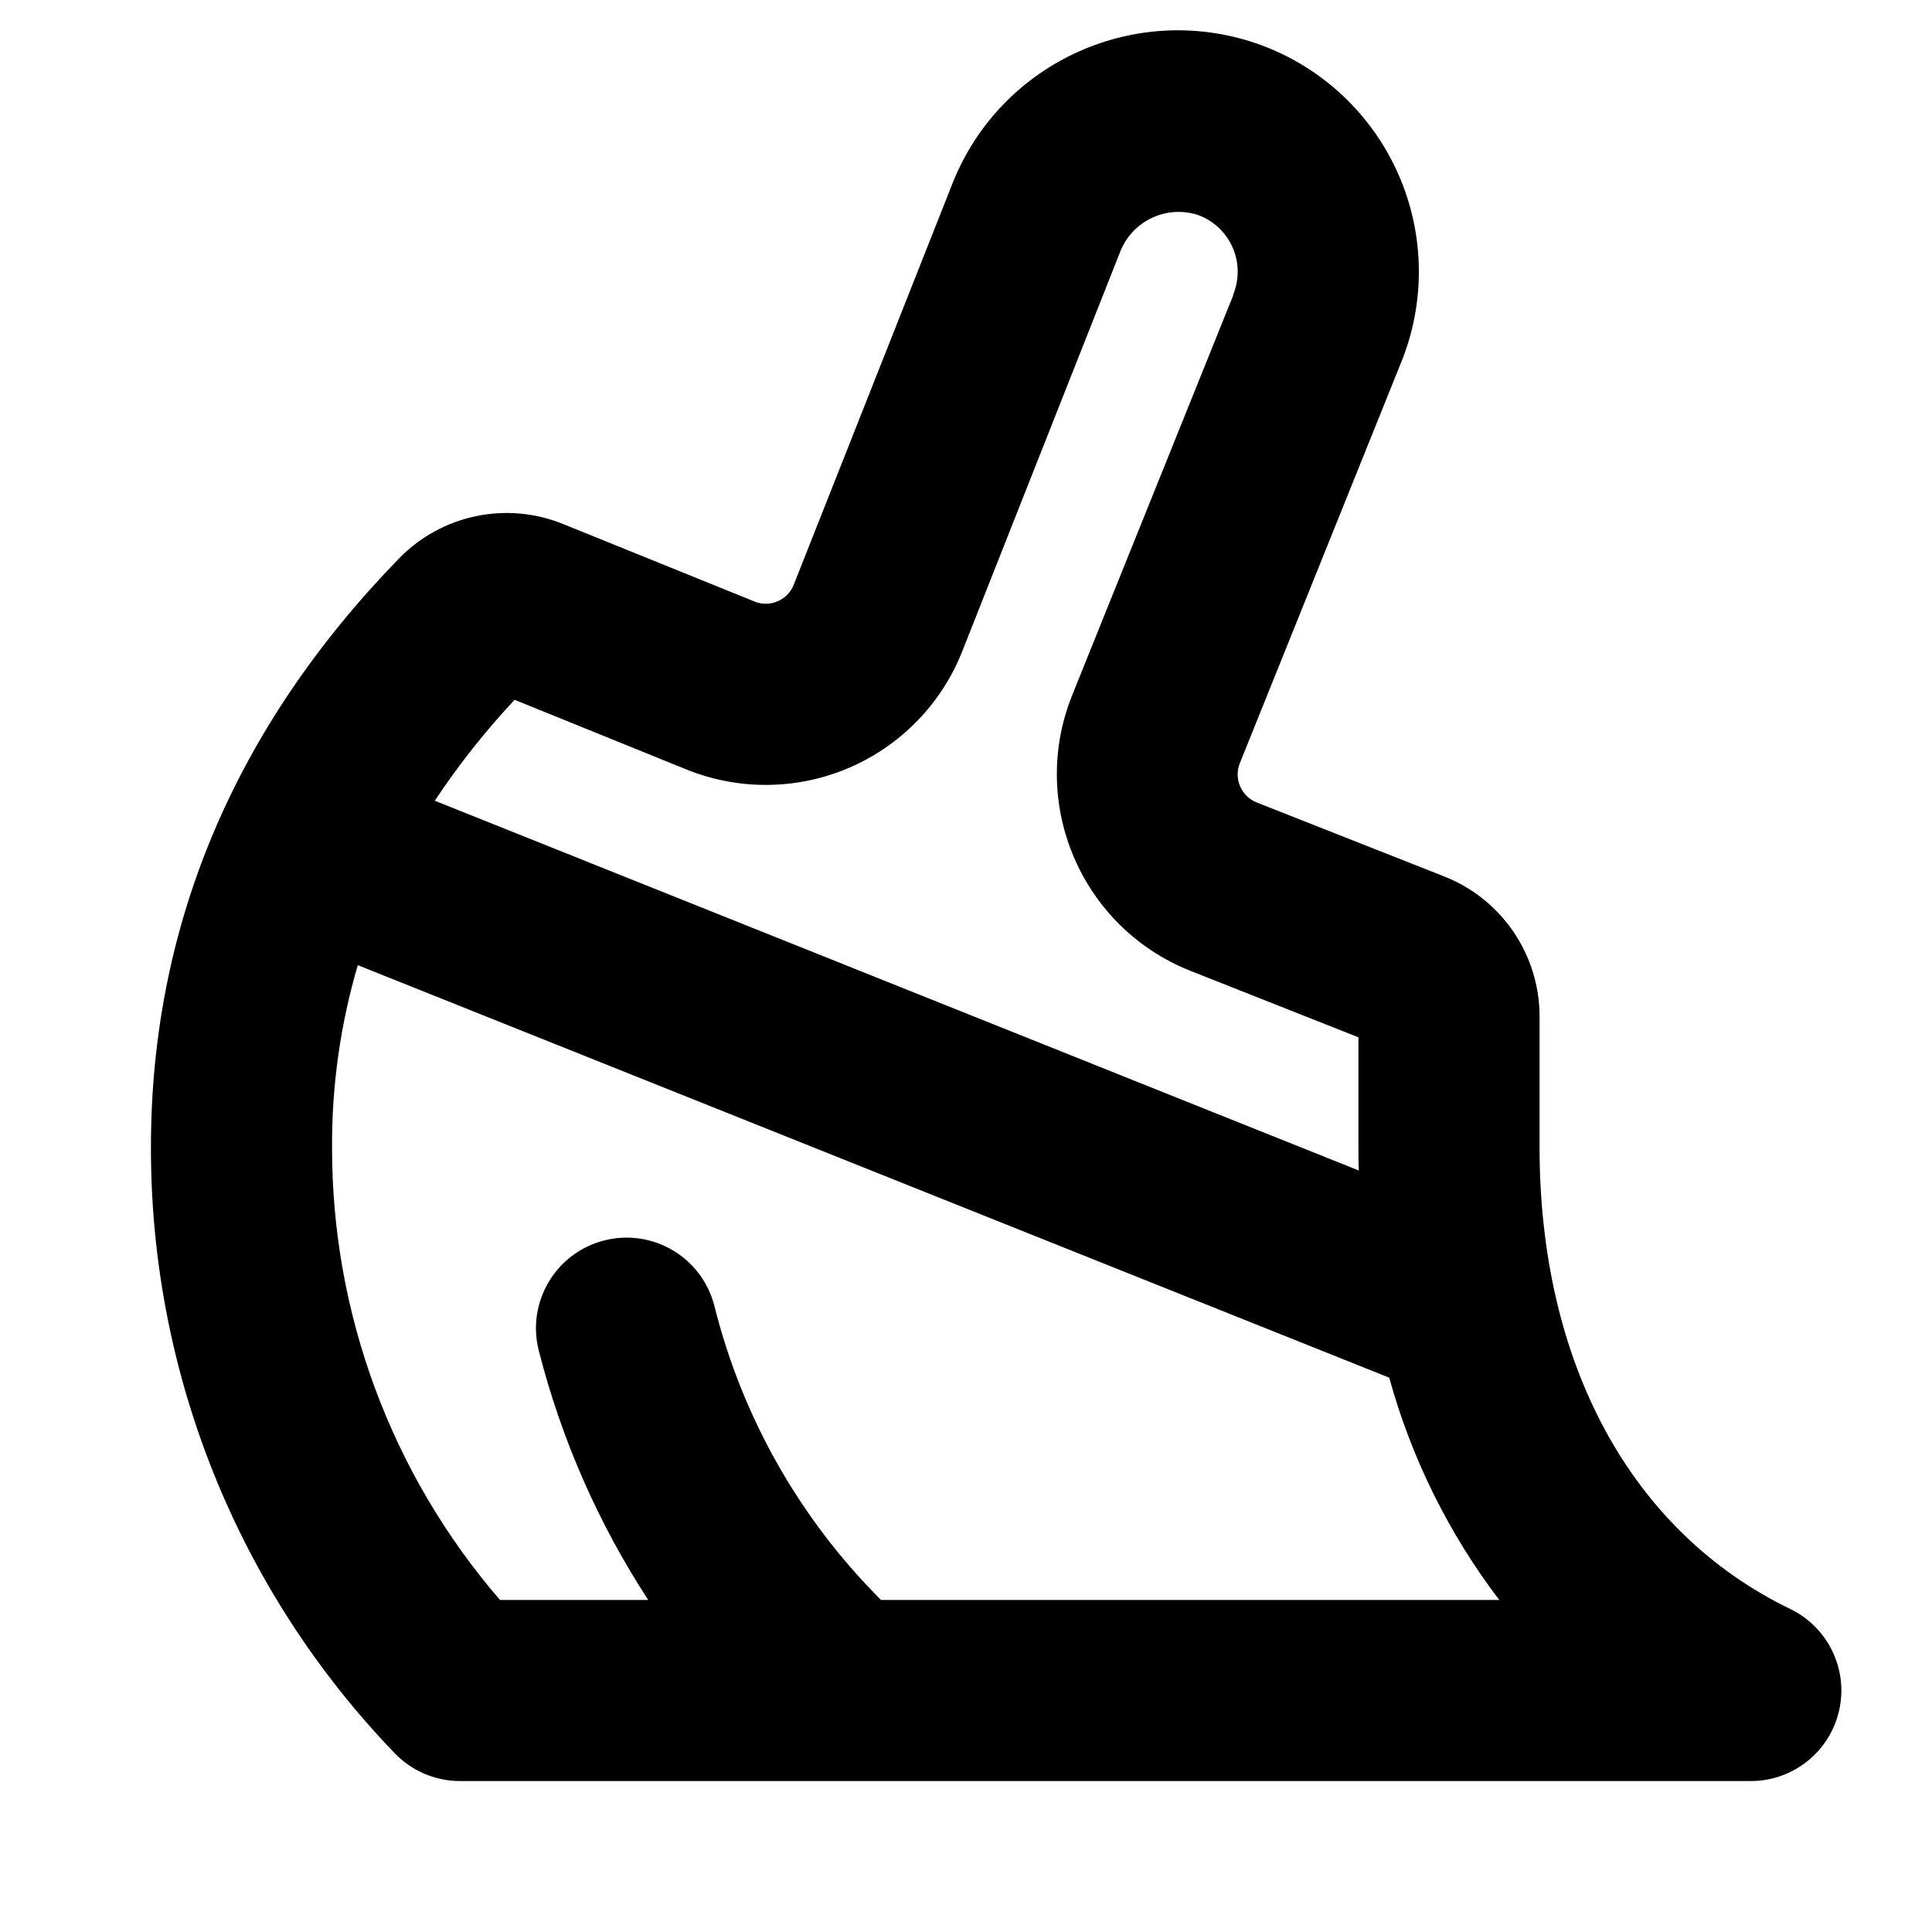
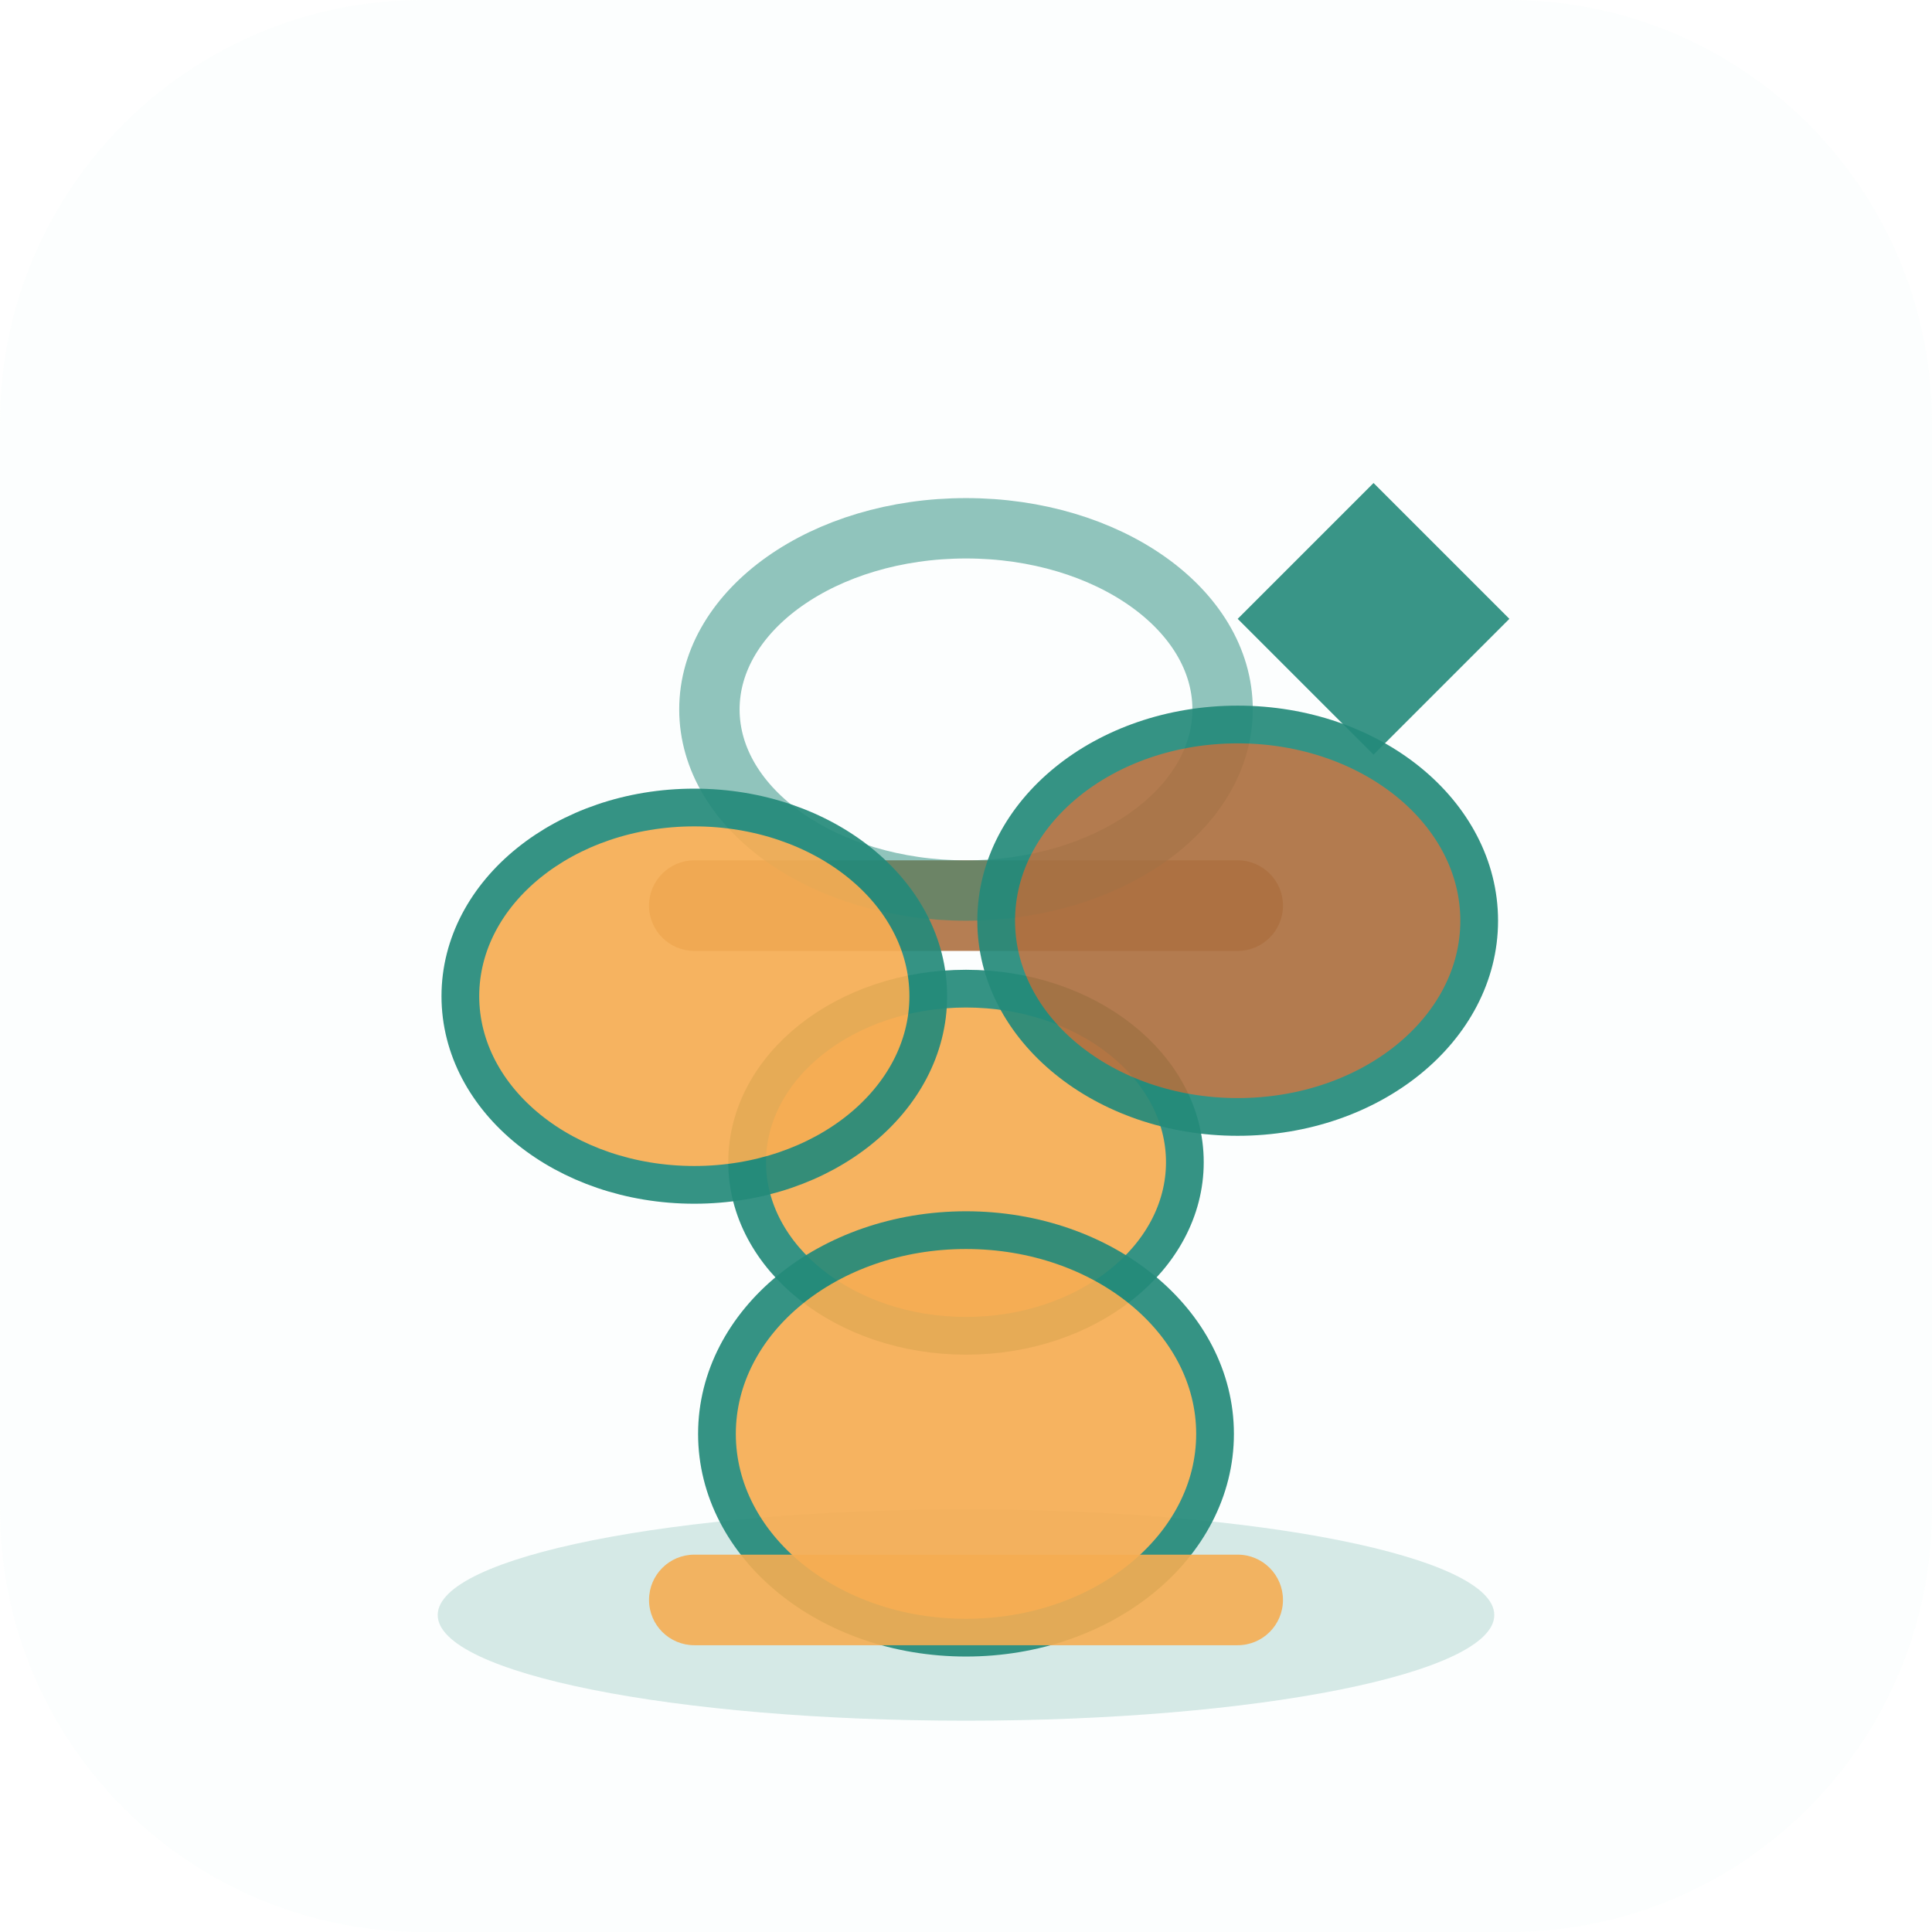
- <svg xmlns="http://www.w3.org/2000/svg" width="512" height="512" fill="currentColor" aria-hidden="true" data-reduced-still="tidy-room" data-source="phosphor-icons-react@2.1.10/Broom" viewBox="0 0 256 256">
-   <path d="M237.24 213.21C216.12 203 204 180.64 204 152v-17.27a19.94 19.94 0 0 0-12.62-18.59l-24.86-9.81a4 4 0 0 1-2.26-5.14l21.33-53A32 32 0 0 0 167.17 6a32.13 32.13 0 0 0-40.92 18.2l-.07.18-21 53.09a3.94 3.94 0 0 1-2.14 2.2 3.9 3.9 0 0 1-3 .06L74.6 69.43A19.89 19.89 0 0 0 52.87 74C31.06 96.43 20 122.68 20 152a115.46 115.46 0 0 0 32.29 80.3A12 12 0 0 0 61 236h171a12 12 0 0 0 5.24-22.79M68.19 92.73 91.06 102a28 28 0 0 0 36.44-15.69l20.95-53a8.32 8.32 0 0 1 10.33-4.81 8 8 0 0 1 4.61 10.57 1 1 0 0 0 0 .11L142 92.29a28.05 28.05 0 0 0 15.68 36.33l22.32 8.83V152c0 1 0 2.07.05 3.1l-122.44-49a102 102 0 0 1 10.58-13.37M116.74 212a83.73 83.73 0 0 1-22.09-39 12 12 0 0 0-23.25 6 110.3 110.3 0 0 0 14.49 33H66.25A91.53 91.53 0 0 1 44 152a84 84 0 0 1 3.41-24.11l136.67 54.66A86.6 86.6 0 0 0 198.66 212Z" />
+ <svg xmlns="http://www.w3.org/2000/svg" viewBox="0 0 256 256" role="img" aria-label="Tidy room" data-source="zenflow-original-v6" data-icon-id="tidy-room">
+   <rect width="256" height="256" rx="56" fill="#effaf7" opacity="0.18" />
+   <ellipse cx="128" cy="214" rx="70" ry="14" fill="#248a7a" opacity="0.18" />
+   <rect x="86" y="114" width="84" height="12" rx="6" fill="#ad7040" opacity="0.9" />
+   <ellipse cx="128" cy="154" rx="29" ry="23" fill="#f5ad52" stroke="#248a7a" stroke-width="5" opacity="0.92" />
+   <ellipse cx="128" cy="94" rx="34" ry="24" fill="none" stroke="#248a7a" stroke-width="8" opacity="0.5" />
+   <ellipse cx="92" cy="132" rx="31" ry="25" fill="#f5ad52" stroke="#248a7a" stroke-width="5" opacity="0.92" />
+   <ellipse cx="164" cy="122" rx="32" ry="26" fill="#ad7040" stroke="#248a7a" stroke-width="5" opacity="0.92" />
+   <ellipse cx="128" cy="190" rx="33" ry="27" fill="#f5ad52" stroke="#248a7a" stroke-width="5" opacity="0.92" />
+   <path d="M182 64L200 82L182 100L164 82Z" fill="#248a7a" opacity="0.9" />
+   <rect x="86" y="206" width="84" height="12" rx="6" fill="#f5ad52" opacity="0.9" />
</svg>
